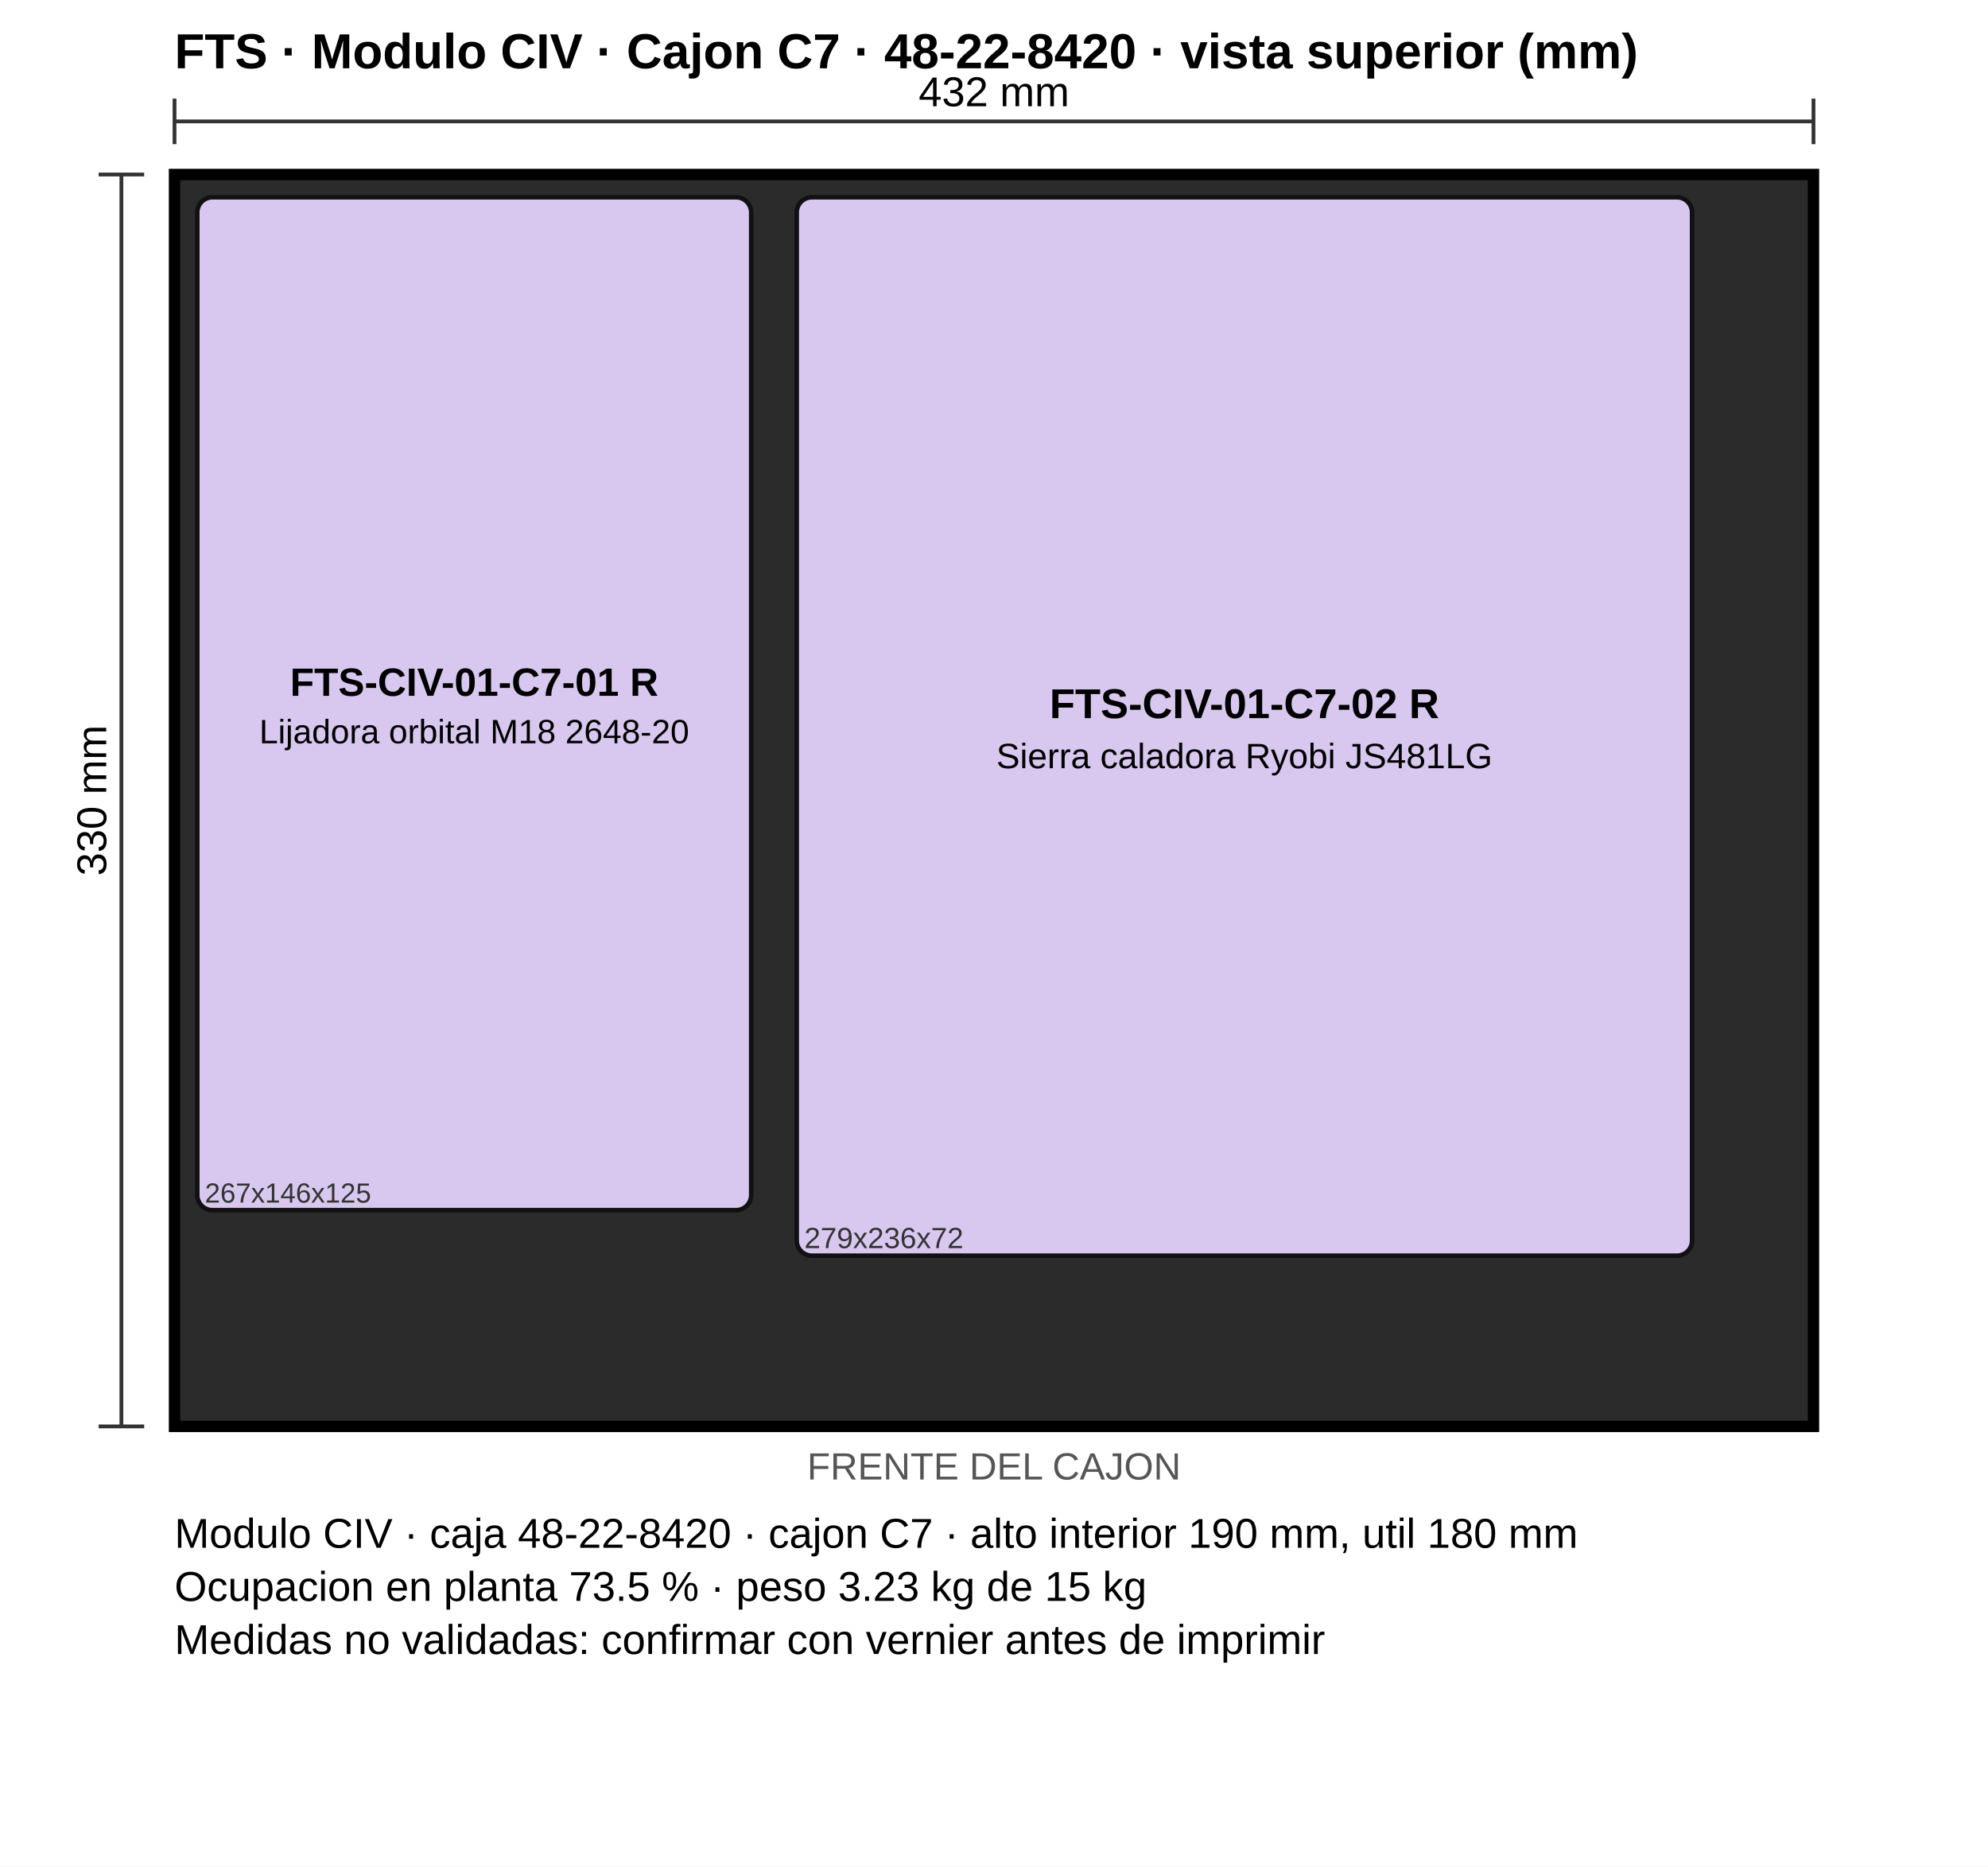
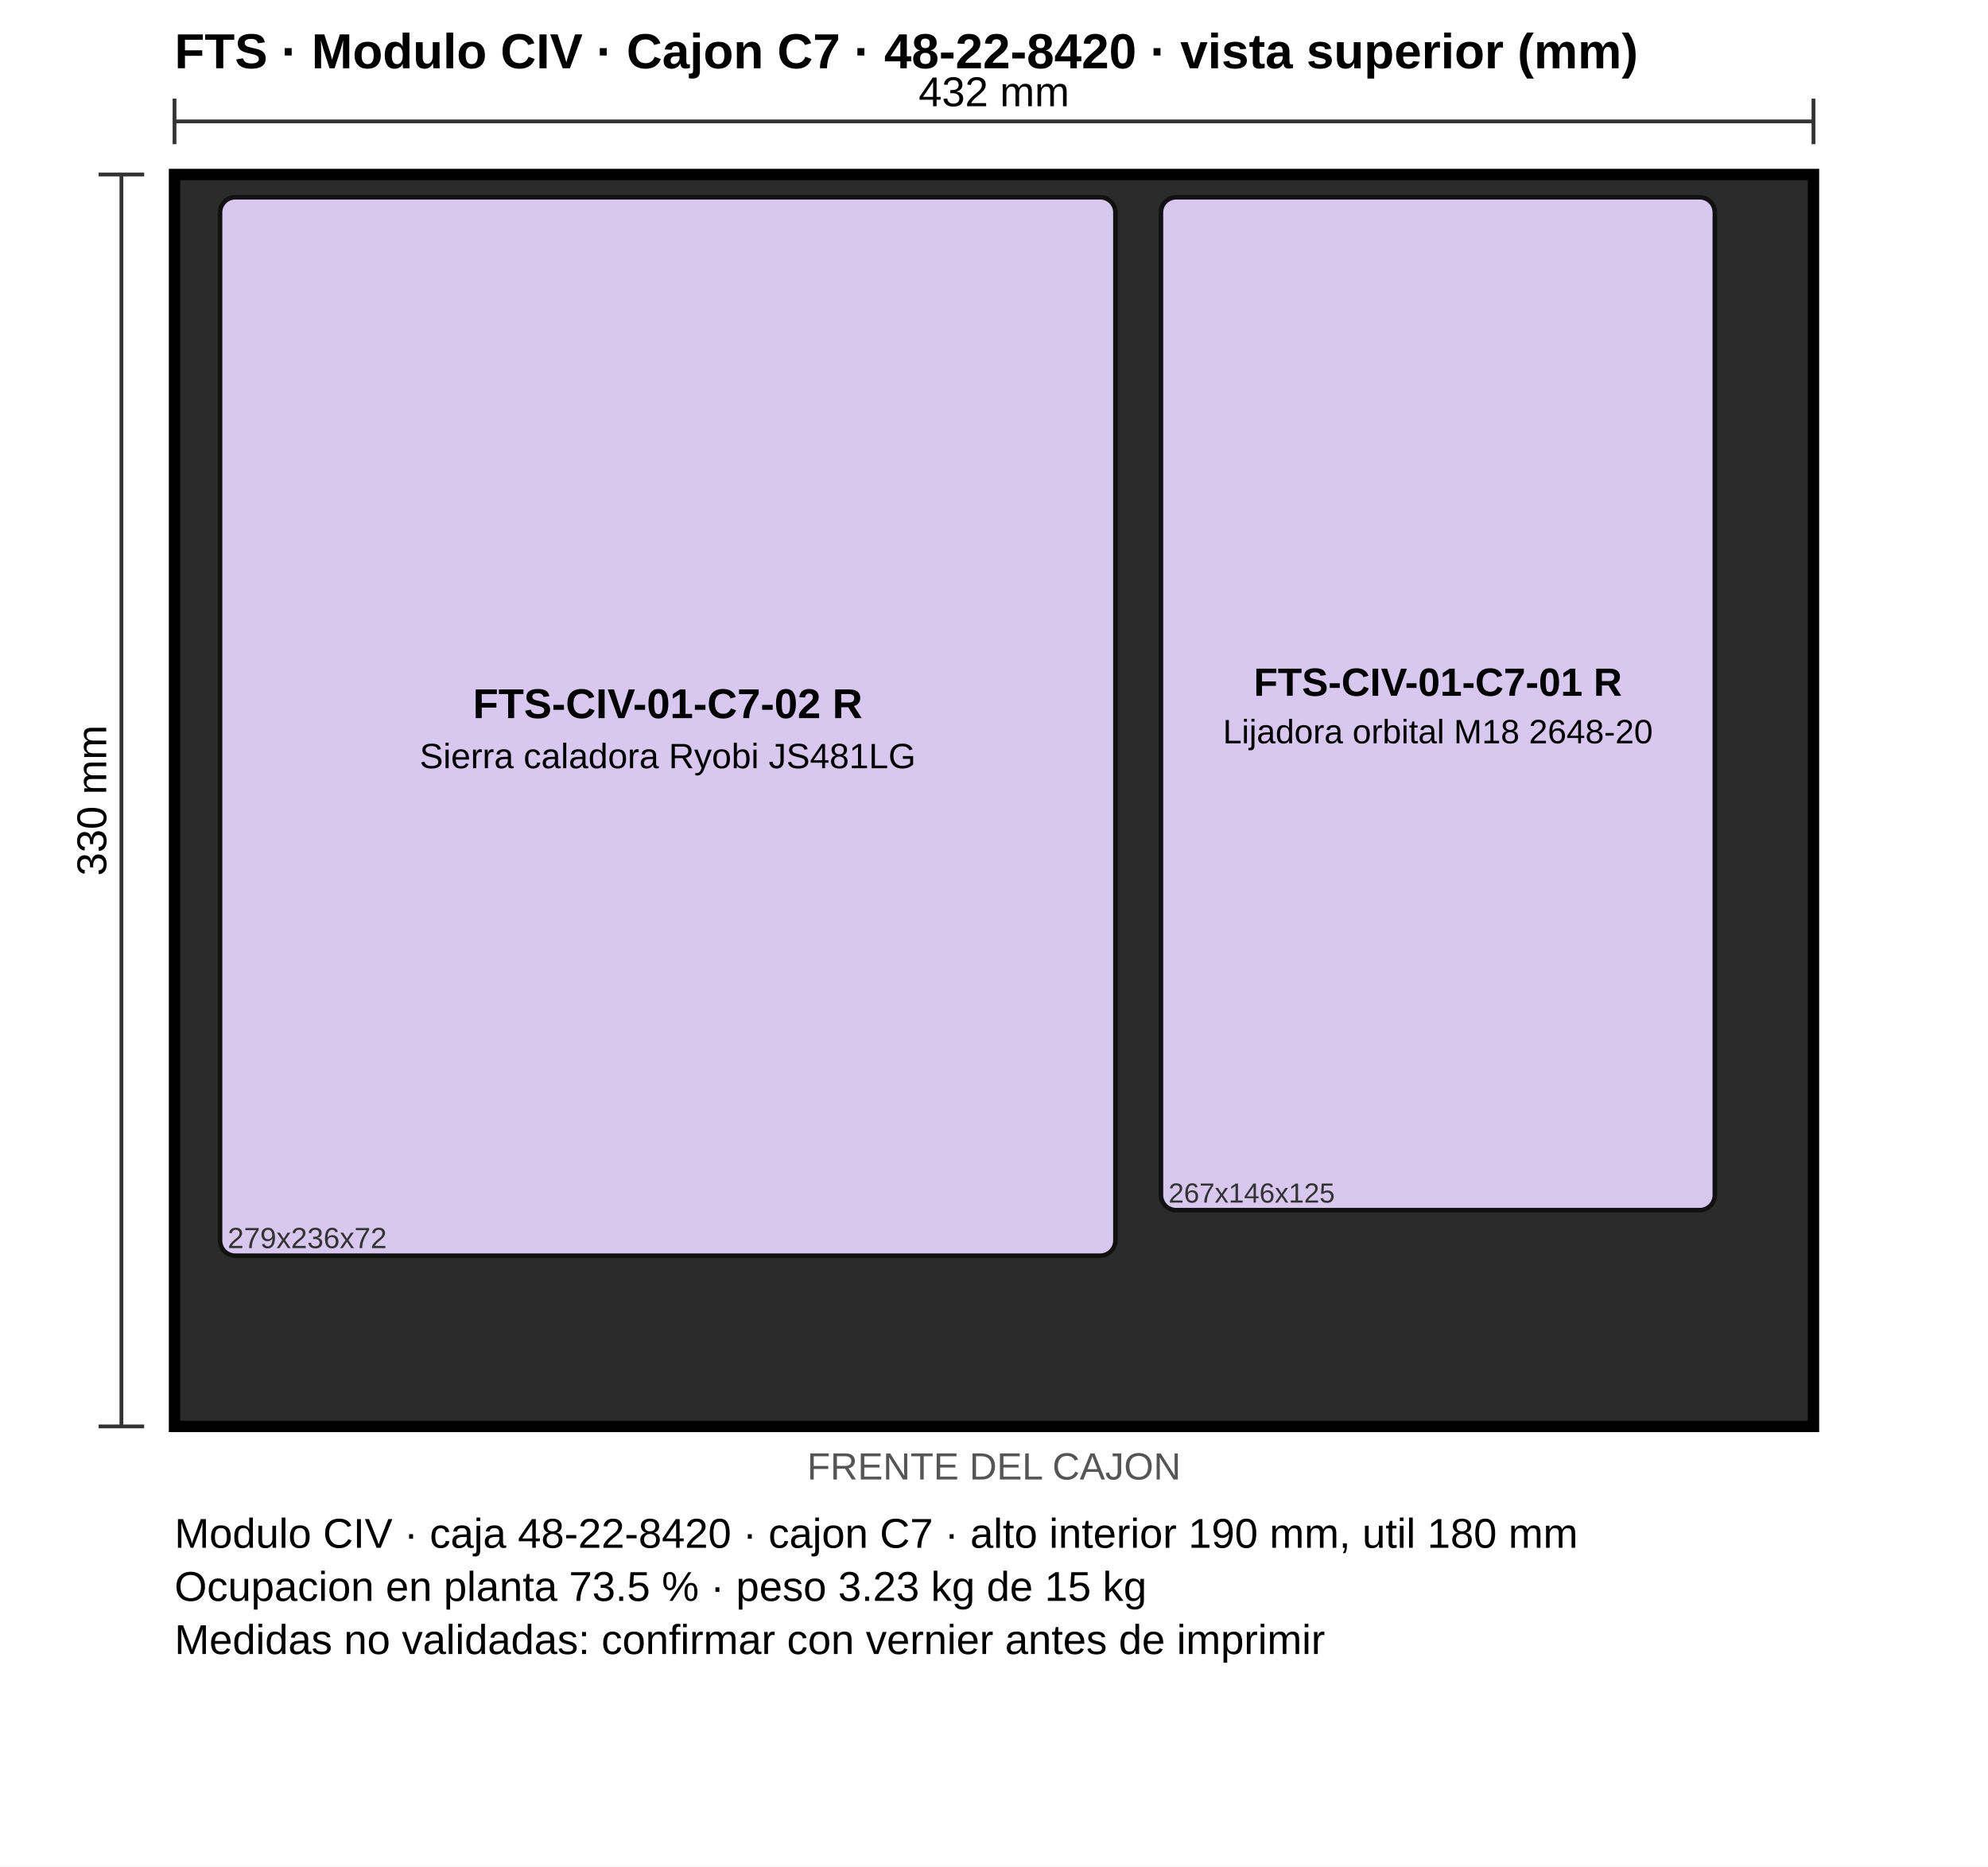
<svg xmlns="http://www.w3.org/2000/svg" viewBox="0 0 524 492" width="838" font-family="Arial, sans-serif">
  <rect x="0" y="0" width="524" height="492" fill="#ffffff" />
  <text x="46" y="18" font-size="13" font-weight="bold">FTS · Modulo CIV · Cajon C7 · 48-22-8420 · vista superior (mm)</text>
  <rect x="46" y="46" width="432" height="330" fill="#2b2b2b" stroke="#000" stroke-width="3" />
  <line x1="46" y1="32" x2="478" y2="32" stroke="#333" stroke-width="1" />
  <line x1="46" y1="26" x2="46" y2="38" stroke="#333" />
  <line x1="478" y1="26" x2="478" y2="38" stroke="#333" />
  <text x="262.0" y="28" font-size="11" text-anchor="middle">432 mm</text>
  <line x1="32" y1="46" x2="32" y2="376" stroke="#333" />
  <line x1="26" y1="46" x2="38" y2="46" stroke="#333" />
  <line x1="26" y1="376" x2="38" y2="376" stroke="#333" />
  <text x="28" y="211.0" font-size="11" text-anchor="middle" transform="rotate(-90 28 211.0)">330 mm</text>
  <text x="262.0" y="390" font-size="10" text-anchor="middle" fill="#555">FRENTE DEL CAJON</text>
-   <rect x="52" y="52" width="146" height="267" rx="4" fill="#D8C8F0" stroke="#111" stroke-width="1.2" />
-   <text x="125.0" y="183.414" font-size="10.4" text-anchor="middle" font-weight="bold">FTS-CIV-01-C7-01 R</text>
-   <text x="125.0" y="195.929" font-size="8.9" text-anchor="middle">Lijadora orbital M18 2648-20</text>
-   <text x="54" y="317" font-size="7.3" fill="#333">267x146x125</text>
-   <rect x="210" y="52" width="236" height="279" rx="4" fill="#D8C8F0" stroke="#111" stroke-width="1.2" />
-   <text x="328.0" y="189.3" font-size="11.0" text-anchor="middle" font-weight="bold">FTS-CIV-01-C7-02 R</text>
-   <text x="328.0" y="202.5" font-size="9.3" text-anchor="middle">Sierra caladora Ryobi JS481LG</text>
-   <text x="212" y="329" font-size="7.7" fill="#333">279x236x72</text>
+   <rect x="306.0" y="52" width="146.0" height="267.0" rx="4" fill="#D8C8F0" stroke="#111" stroke-width="1.2" />
+   <text x="379.0" y="183.414" font-size="10.4" text-anchor="middle" font-weight="bold">FTS-CIV-01-C7-01 R</text>
+   <text x="379.0" y="195.929" font-size="8.9" text-anchor="middle">Lijadora orbital M18 2648-20</text>
+   <text x="308.0" y="317.0" font-size="7.3" fill="#333">267x146x125</text>
+   <rect x="58" y="52" width="236.0" height="279.0" rx="4" fill="#D8C8F0" stroke="#111" stroke-width="1.2" />
+   <text x="176.0" y="189.3" font-size="11.0" text-anchor="middle" font-weight="bold">FTS-CIV-01-C7-02 R</text>
+   <text x="176.0" y="202.5" font-size="9.3" text-anchor="middle">Sierra caladora Ryobi JS481LG</text>
+   <text x="60" y="329.0" font-size="7.7" fill="#333">279x236x72</text>
  <text x="46" y="408" font-size="11" fill="#000">Modulo CIV · caja 48-22-8420 · cajon C7 · alto interior 190 mm, util 180 mm</text>
  <text x="46" y="422" font-size="11" fill="#000">Ocupacion en planta 73.5 % · peso 3.23 kg de 15 kg</text>
  <text x="46" y="436" font-size="11" fill="#000">Medidas no validadas: confirmar con vernier antes de imprimir</text>
</svg>
